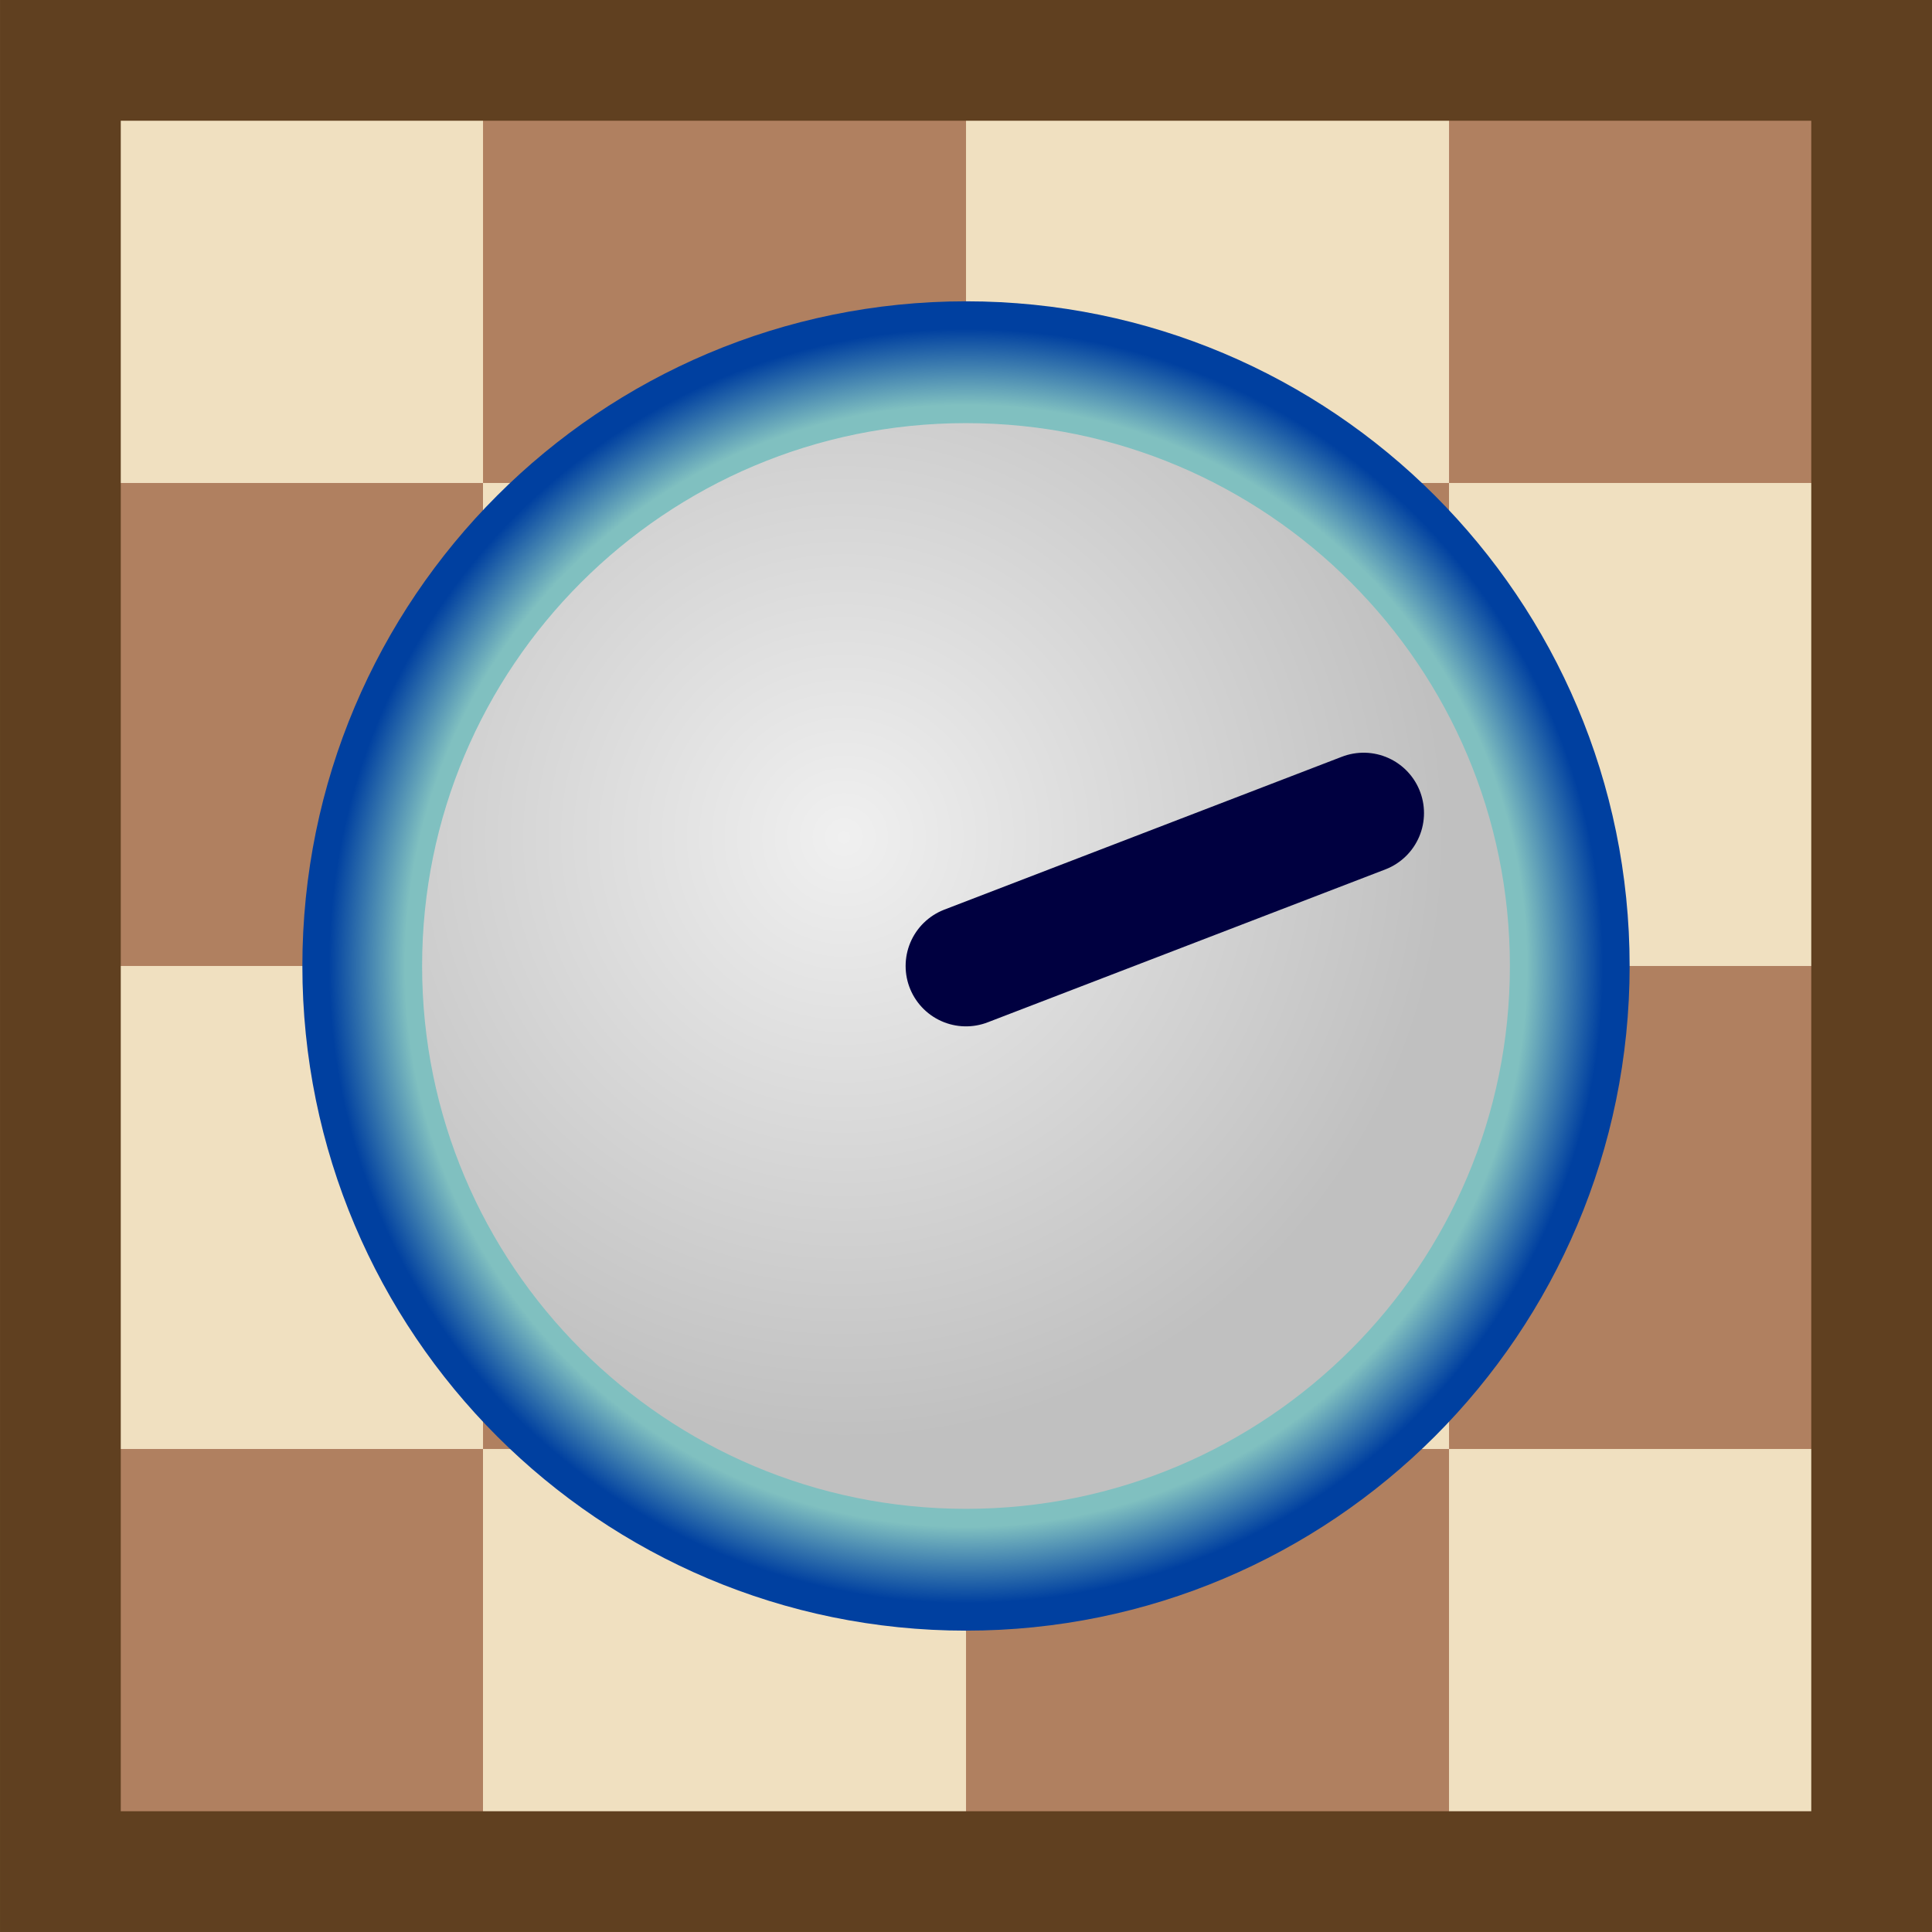
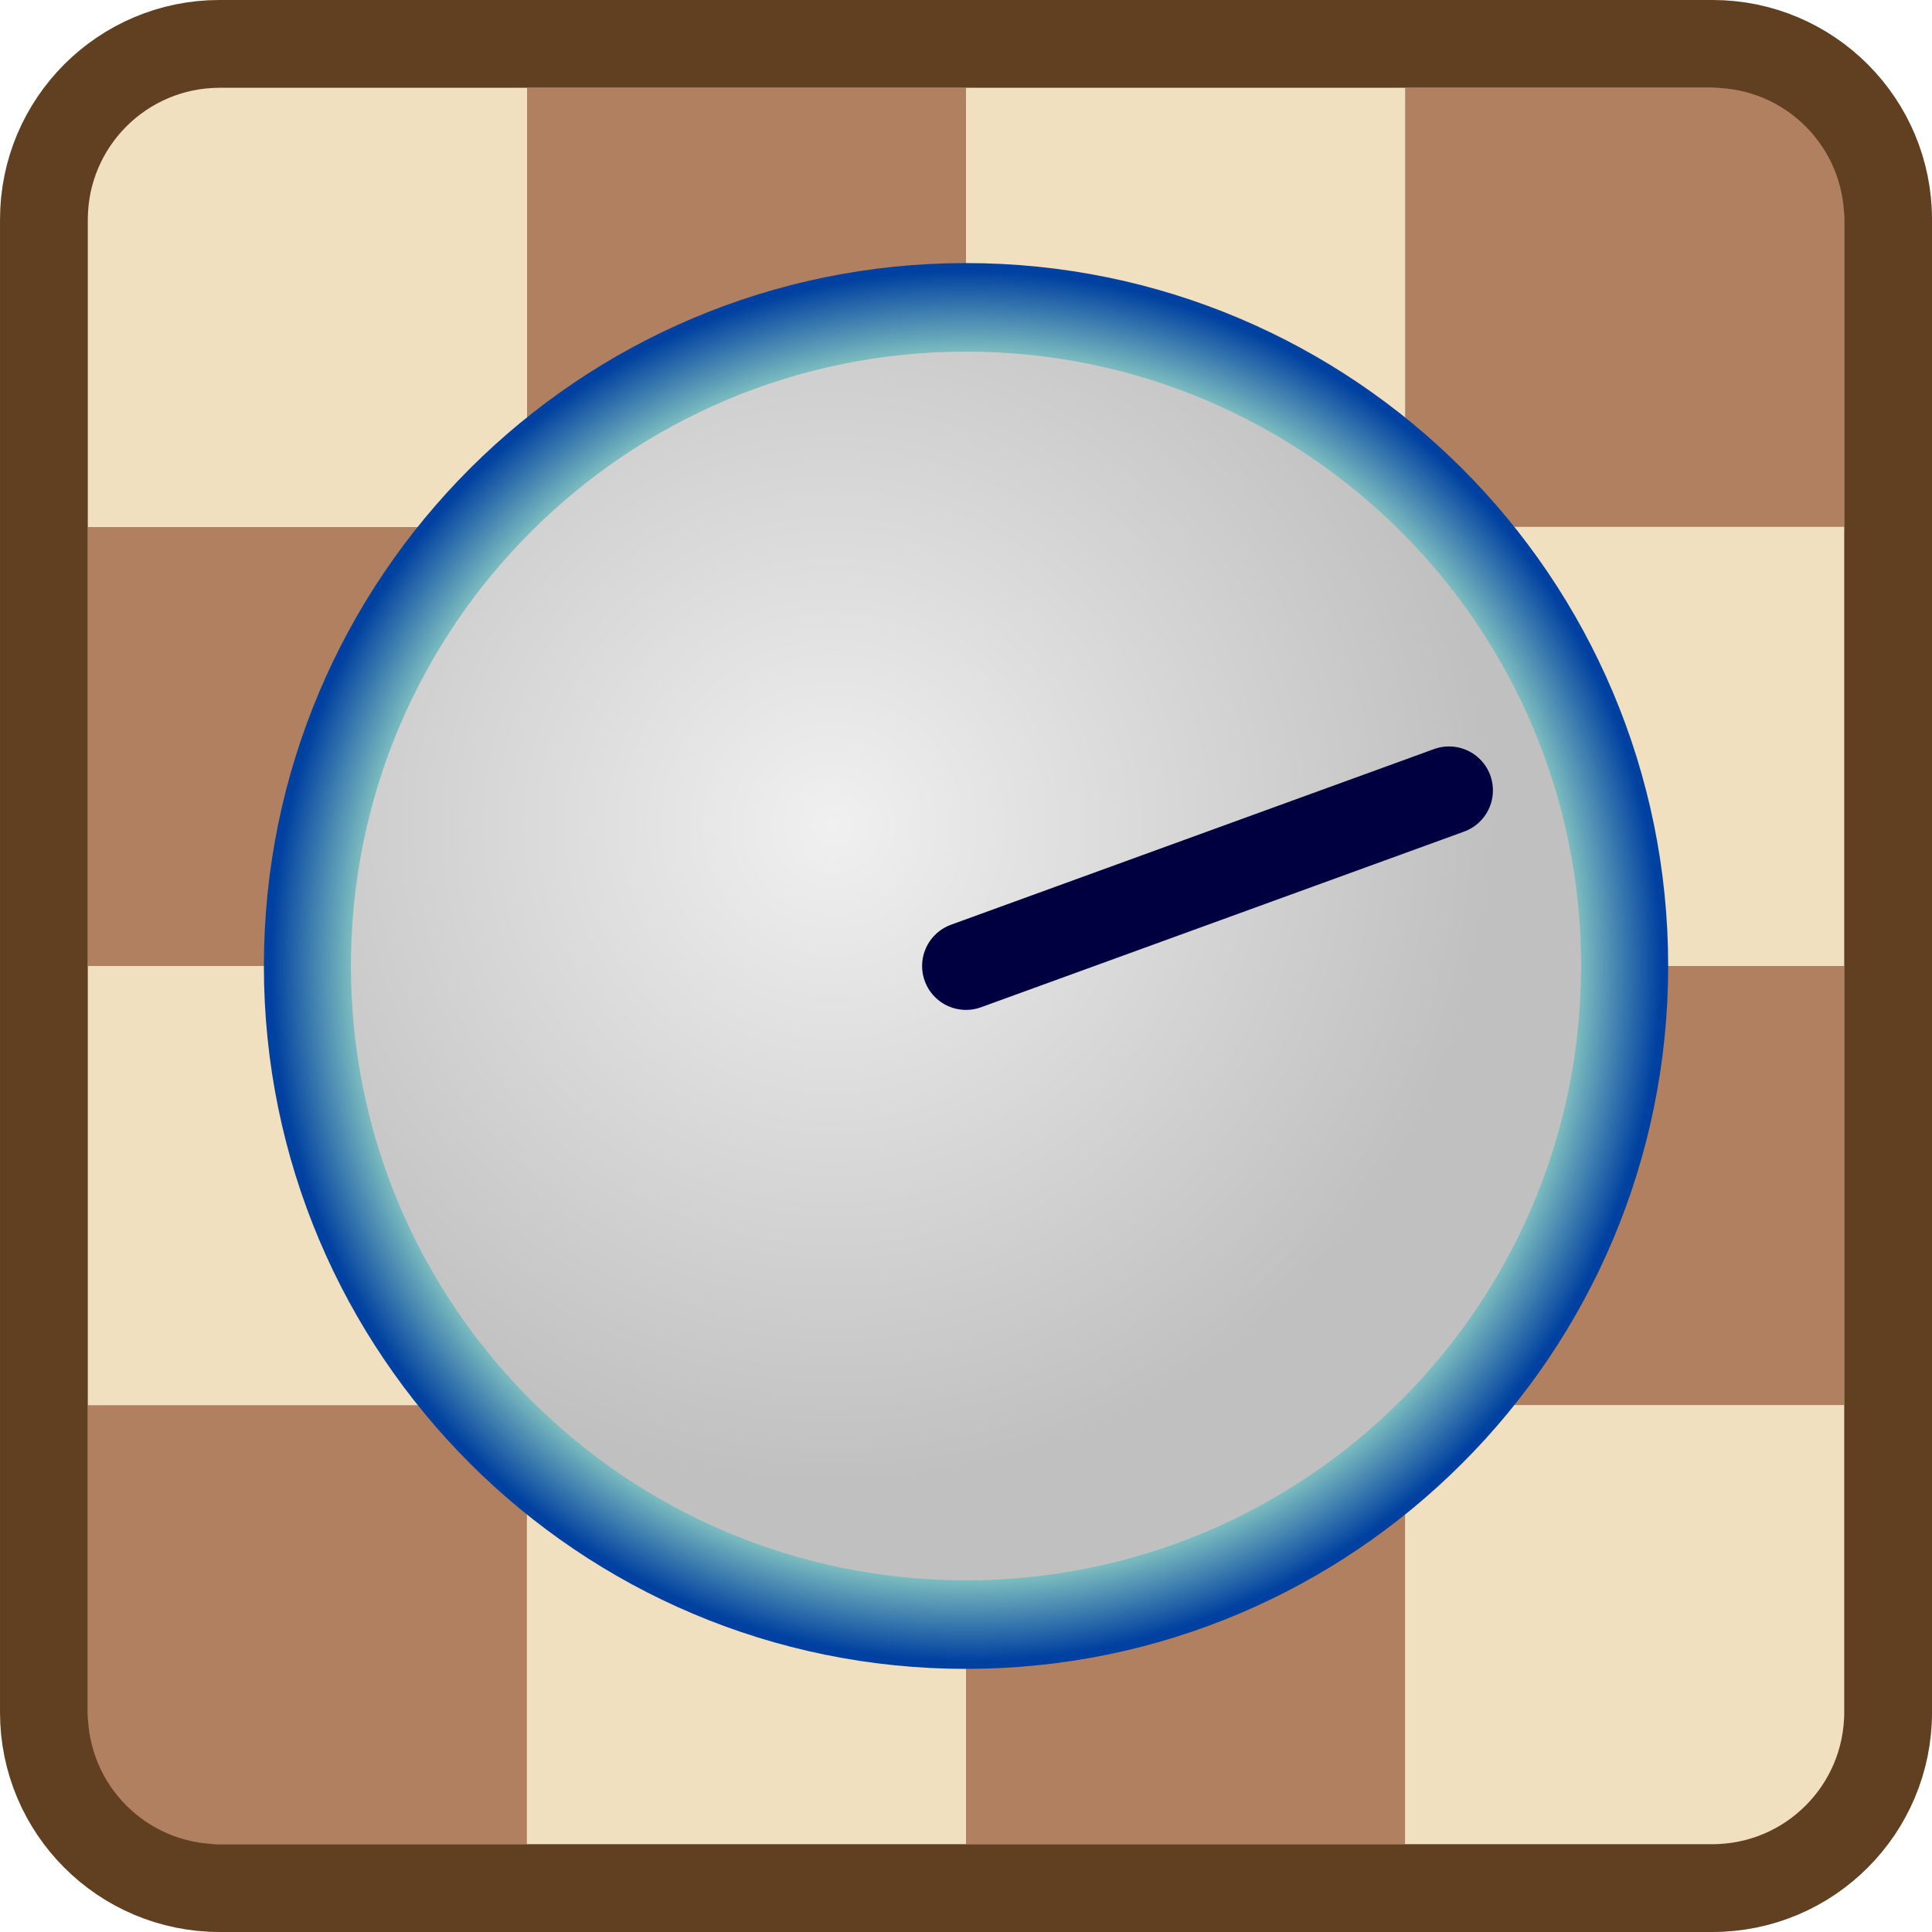
- <svg xmlns="http://www.w3.org/2000/svg" xmlns:xlink="http://www.w3.org/1999/xlink" width="16px" height="16px" id="svg2884" version="1.1">
+ <svg xmlns="http://www.w3.org/2000/svg" xmlns:xlink="http://www.w3.org/1999/xlink" width="22" height="22" id="svg2884" version="1.1">
  <defs id="defs2886">
    <radialGradient xlink:href="#linearGradient4007" id="radialGradient4022" gradientUnits="userSpaceOnUse" gradientTransform="translate(-2.53056e-6,-1.7280004e-5)" cx="24.822" cy="18.915" fx="24.822" fy="18.915" r="16.213" />
    <linearGradient id="linearGradient4007">
      <stop style="stop-color:#f0f0f0;stop-opacity:1;" offset="0" id="stop4009" />
      <stop style="stop-color:#c0c0c0;stop-opacity:1;" offset="1" id="stop4011" />
    </linearGradient>
    <radialGradient xlink:href="#linearGradient3999" id="radialGradient4024" gradientUnits="userSpaceOnUse" gradientTransform="matrix(1,1.7375382e-7,-1.7375404e-7,1.000001,-7.0255084e-6,-2.4508159e-5)" cx="24.822" cy="18.915" fx="24.822" fy="18.915" r="16.213" />
    <linearGradient id="linearGradient3999">
      <stop style="stop-color:#000040;stop-opacity:1;" offset="0" id="stop4001" />
      <stop style="stop-color:#000040;stop-opacity:0;" offset="1" id="stop4003" />
    </linearGradient>
    <radialGradient xlink:href="#linearGradient3989" id="radialGradient4026" gradientUnits="userSpaceOnUse" gradientTransform="matrix(0.9928209,-6.7744893e-8,6.8917963e-8,0.9759219,0.04822556,0.3421602)" cx="6.718" cy="14.21" fx="6.718" fy="14.21" r="12.619" />
    <linearGradient id="linearGradient3989">
      <stop style="stop-color:#80c0c0;stop-opacity:1;" offset="0" id="stop3991" />
      <stop id="stop4015" offset="0.88" style="stop-color:#80c0c0;stop-opacity:1;" />
      <stop style="stop-color:#0040a0;stop-opacity:1;" offset="1" id="stop3993" />
    </linearGradient>
    <radialGradient r="12.619" fy="14.21" fx="6.718" cy="14.21" cx="6.718" gradientTransform="matrix(0.9928209,-6.7744893e-8,6.8917963e-8,0.9759219,0.04822556,0.3421602)" gradientUnits="userSpaceOnUse" id="radialGradient3955" xlink:href="#linearGradient3989" />
+     <radialGradient xlink:href="#linearGradient3989" id="radialGradient3134" gradientUnits="userSpaceOnUse" gradientTransform="matrix(0.9928209,-6.7744893e-8,6.8917963e-8,0.9759219,0.04822556,0.3421602)" cx="6.718" cy="14.21" fx="6.718" fy="14.21" r="12.619" />
+     <radialGradient xlink:href="#linearGradient4007" id="radialGradient3136" gradientUnits="userSpaceOnUse" gradientTransform="translate(-2.53056e-6,-1.7280004e-5)" cx="24.822" cy="18.915" fx="24.822" fy="18.915" r="16.213" />
+     <radialGradient xlink:href="#linearGradient3999" id="radialGradient3138" gradientUnits="userSpaceOnUse" gradientTransform="matrix(1,1.7375382e-7,-1.7375404e-7,1.000001,-7.0255084e-6,-2.4508159e-5)" cx="24.822" cy="18.915" fx="24.822" fy="18.915" r="16.213" />
+     <radialGradient xlink:href="#linearGradient4007" id="radialGradient3145" gradientUnits="userSpaceOnUse" gradientTransform="translate(-2.53056e-6,-1.7280004e-5)" cx="24.822" cy="18.915" fx="24.822" fy="18.915" r="16.213" />
+     <radialGradient xlink:href="#linearGradient3999" id="radialGradient3147" gradientUnits="userSpaceOnUse" gradientTransform="matrix(1,1.7375382e-7,-1.7375404e-7,1.000001,-7.0255084e-6,-2.4508159e-5)" cx="24.822" cy="18.915" fx="24.822" fy="18.915" r="16.213" />
+     <radialGradient xlink:href="#linearGradient3989" id="radialGradient3149" gradientUnits="userSpaceOnUse" gradientTransform="matrix(0.9928209,-6.7744893e-8,6.8917963e-8,0.9759219,0.04822556,0.3421602)" cx="6.718" cy="14.21" fx="6.718" fy="14.21" r="12.619" />
  </defs>
-   <g id="layer1">
+   <g id="layer1" transform="translate(0,6)">
    <g transform="matrix(0.3333333,0,0,0.3333333,1.200495,0.06089123)" id="g3989">
-       <rect y="-0.183" x="32.399" height="12" width="12" id="rect3271-4-5-4-2" style="fill:#b08060;fill-opacity:1;stroke:#000000;stroke-width:0;stroke-linecap:round;stroke-linejoin:round;stroke-miterlimit:4;stroke-opacity:1;stroke-dasharray:none" />
-       <rect y="-0.183" x="-3.601" height="12" width="12" id="rect3277-0-1-7-4-6" style="fill:#f0e0c0;fill-opacity:1;stroke:#000000;stroke-width:0;stroke-linecap:round;stroke-linejoin:round;stroke-miterlimit:4;stroke-opacity:1;stroke-dasharray:none" />
-       <rect y="-0.183" x="20.399" height="12" width="12" id="rect3277-0-1-7-4-6-6" style="fill:#f0e0c0;fill-opacity:1;stroke:#000000;stroke-width:0;stroke-linecap:round;stroke-linejoin:round;stroke-miterlimit:4;stroke-opacity:1;stroke-dasharray:none" />
-       <rect y="-0.183" x="8.399" height="12" width="12" id="rect3271-4-5-4-2-1" style="fill:#b08060;fill-opacity:1;stroke:#000000;stroke-width:0;stroke-linecap:round;stroke-linejoin:round;stroke-miterlimit:4;stroke-opacity:1;stroke-dasharray:none" />
-       <rect y="11.817" x="-3.601" height="12" width="12" id="rect3271-4-5-4-2-4" style="fill:#b08060;fill-opacity:1;stroke:#000000;stroke-width:0;stroke-linecap:round;stroke-linejoin:round;stroke-miterlimit:4;stroke-opacity:1;stroke-dasharray:none" />
-       <rect y="11.817" x="8.399" height="12" width="12" id="rect3277-0-1-7-4-6-0" style="fill:#f0e0c0;fill-opacity:1;stroke:#000000;stroke-width:0;stroke-linecap:round;stroke-linejoin:round;stroke-miterlimit:4;stroke-opacity:1;stroke-dasharray:none" />
-       <rect y="11.817" x="32.399" height="12" width="12" id="rect3277-0-1-7-4-6-6-3" style="fill:#f0e0c0;fill-opacity:1;stroke:#000000;stroke-width:0;stroke-linecap:round;stroke-linejoin:round;stroke-miterlimit:4;stroke-opacity:1;stroke-dasharray:none" />
-       <rect y="11.817" x="20.399" height="12" width="12" id="rect3271-4-5-4-2-1-1" style="fill:#b08060;fill-opacity:1;stroke:#000000;stroke-width:0;stroke-linecap:round;stroke-linejoin:round;stroke-miterlimit:4;stroke-opacity:1;stroke-dasharray:none" />
-       <rect y="23.817" x="32.399" height="12" width="12" id="rect3271-4-5-4-2-8" style="fill:#b08060;fill-opacity:1;stroke:#000000;stroke-width:0;stroke-linecap:round;stroke-linejoin:round;stroke-miterlimit:4;stroke-opacity:1;stroke-dasharray:none" />
-       <rect y="23.817" x="-3.601" height="12" width="12" id="rect3277-0-1-7-4-6-7" style="fill:#f0e0c0;fill-opacity:1;stroke:#000000;stroke-width:0;stroke-linecap:round;stroke-linejoin:round;stroke-miterlimit:4;stroke-opacity:1;stroke-dasharray:none" />
-       <rect y="23.817" x="20.399" height="12" width="12" id="rect3277-0-1-7-4-6-6-6" style="fill:#f0e0c0;fill-opacity:1;stroke:#000000;stroke-width:0;stroke-linecap:round;stroke-linejoin:round;stroke-miterlimit:4;stroke-opacity:1;stroke-dasharray:none" />
-       <rect y="23.817" x="8.399" height="12" width="12" id="rect3271-4-5-4-2-1-5" style="fill:#b08060;fill-opacity:1;stroke:#000000;stroke-width:0;stroke-linecap:round;stroke-linejoin:round;stroke-miterlimit:4;stroke-opacity:1;stroke-dasharray:none" />
-       <rect y="35.817" x="-3.601" height="12" width="12" id="rect3271-4-5-4-2-4-5" style="fill:#b08060;fill-opacity:1;stroke:#000000;stroke-width:0;stroke-linecap:round;stroke-linejoin:round;stroke-miterlimit:4;stroke-opacity:1;stroke-dasharray:none" />
-       <rect y="35.817" x="8.399" height="12" width="12" id="rect3277-0-1-7-4-6-0-4" style="fill:#f0e0c0;fill-opacity:1;stroke:#000000;stroke-width:0;stroke-linecap:round;stroke-linejoin:round;stroke-miterlimit:4;stroke-opacity:1;stroke-dasharray:none" />
-       <rect y="35.817" x="32.399" height="12" width="12" id="rect3277-0-1-7-4-6-6-3-9" style="fill:#f0e0c0;fill-opacity:1;stroke:#000000;stroke-width:0;stroke-linecap:round;stroke-linejoin:round;stroke-miterlimit:4;stroke-opacity:1;stroke-dasharray:none" />
-       <rect y="35.817" x="20.399" height="12" width="12" id="rect3271-4-5-4-2-1-1-4" style="fill:#b08060;fill-opacity:1;stroke:#000000;stroke-width:0;stroke-linecap:round;stroke-linejoin:round;stroke-miterlimit:4;stroke-opacity:1;stroke-dasharray:none" />
-       <rect rx="0" ry="0" y="1.317" x="-2.101" height="45" width="45" id="rect3301" style="fill:none;stroke:#604020;stroke-width:3;stroke-linecap:square;stroke-linejoin:miter;stroke-miterlimit:4;stroke-opacity:1;stroke-dasharray:none" />
-       <g transform="matrix(0.9457425,0,0,0.9457425,-64.41119,-6.234953)" id="g4094">
-         <path transform="matrix(0,-0.9782646,0.9782646,0,67.96697,52.67674)" d="m 37.578,22.191 a 16.213,16.213 0 1 1 -32.426,0 16.213,16.213 0 1 1 32.426,0 z" id="path2852" style="fill:url(#radialGradient4022);fill-opacity:1;stroke:url(#radialGradient4024);stroke-width:0;marker-start:none" />
-         <path id="path3890" d="M 89.675,31.776 100.121,27.759" style="fill:none;stroke:#000040;stroke-width:3.172;stroke-linecap:round;stroke-linejoin:miter;stroke-miterlimit:4;stroke-opacity:1;stroke-dasharray:none" />
-         <path transform="matrix(1.336268,0,0,1.359407,80.69886,12.45868)" d="m 18.587,14.21 a 11.869,11.667 0 1 1 -23.739,0 11.869,11.667 0 1 1 23.739,0 z" id="path3987" style="fill:none;stroke:url(#radialGradient3955);stroke-width:2.354;stroke-linecap:round;stroke-linejoin:bevel;stroke-miterlimit:4;stroke-opacity:1;stroke-dasharray:none" />
+       <rect y="29.817" x="14.399" height="15" width="15" id="rect3277-0-1-7-4-6" style="fill:#f0e0c0;fill-opacity:1;stroke:#000000;stroke-width:0;stroke-linecap:round;stroke-linejoin:round;stroke-miterlimit:4;stroke-opacity:1;stroke-dasharray:none" />
+       <rect y="29.817" x="-0.601" height="15" width="15" id="rect3271-4-5-4-2-1" style="fill:#b08060;fill-opacity:1;stroke:#000000;stroke-width:0;stroke-linecap:round;stroke-linejoin:round;stroke-miterlimit:4;stroke-opacity:1;stroke-dasharray:none" />
+       <rect y="29.817" x="44.399" height="15" width="15" id="rect3277-0-1-7-4-6-7" style="fill:#f0e0c0;fill-opacity:1;stroke:#000000;stroke-width:0;stroke-linecap:round;stroke-linejoin:round;stroke-miterlimit:4;stroke-opacity:1;stroke-dasharray:none" />
+       <rect y="29.817" x="29.399" height="15" width="15" id="rect3271-4-5-4-2-1-6" style="fill:#b08060;fill-opacity:1;stroke:#000000;stroke-width:0;stroke-linecap:round;stroke-linejoin:round;stroke-miterlimit:4;stroke-opacity:1;stroke-dasharray:none" />
+       <rect y="14.817" x="29.399" height="15" width="15" id="rect3277-0-1-7-4-6-9" style="fill:#f0e0c0;fill-opacity:1;stroke:#000000;stroke-width:0;stroke-linecap:round;stroke-linejoin:round;stroke-miterlimit:4;stroke-opacity:1;stroke-dasharray:none" />
+       <rect y="14.817" x="14.399" height="15" width="15" id="rect3271-4-5-4-2-1-3" style="fill:#b08060;fill-opacity:1;stroke:#000000;stroke-width:0;stroke-linecap:round;stroke-linejoin:round;stroke-miterlimit:4;stroke-opacity:1;stroke-dasharray:none" />
+       <rect y="14.817" x="-0.601" height="15" width="15" id="rect3277-0-1-7-4-6-7-0" style="fill:#f0e0c0;fill-opacity:1;stroke:#000000;stroke-width:0;stroke-linecap:round;stroke-linejoin:round;stroke-miterlimit:4;stroke-opacity:1;stroke-dasharray:none" />
+       <rect y="14.817" x="44.399" height="15" width="15" id="rect3271-4-5-4-2-1-6-0" style="fill:#b08060;fill-opacity:1;stroke:#000000;stroke-width:0;stroke-linecap:round;stroke-linejoin:round;stroke-miterlimit:4;stroke-opacity:1;stroke-dasharray:none" />
+       <rect y="-0.183" x="14.399" height="15" width="15" id="rect3277-0-1-7-4-6-3" style="fill:#f0e0c0;fill-opacity:1;stroke:#000000;stroke-width:0;stroke-linecap:round;stroke-linejoin:round;stroke-miterlimit:4;stroke-opacity:1;stroke-dasharray:none" />
+       <rect y="-0.183" x="-0.601" height="15" width="15" id="rect3271-4-5-4-2-1-2" style="fill:#b08060;fill-opacity:1;stroke:#000000;stroke-width:0;stroke-linecap:round;stroke-linejoin:round;stroke-miterlimit:4;stroke-opacity:1;stroke-dasharray:none" />
+       <rect y="-0.183" x="44.399" height="15" width="15" id="rect3277-0-1-7-4-6-7-6" style="fill:#f0e0c0;fill-opacity:1;stroke:#000000;stroke-width:0;stroke-linecap:round;stroke-linejoin:round;stroke-miterlimit:4;stroke-opacity:1;stroke-dasharray:none" />
+       <rect y="-0.183" x="29.399" height="15" width="15" id="rect3271-4-5-4-2-1-6-6" style="fill:#b08060;fill-opacity:1;stroke:#000000;stroke-width:0;stroke-linecap:round;stroke-linejoin:round;stroke-miterlimit:4;stroke-opacity:1;stroke-dasharray:none" />
+       <rect y="-15.183" x="29.399" height="15" width="15" id="rect3277-0-1-7-4-6-9-0" style="fill:#f0e0c0;fill-opacity:1;stroke:#000000;stroke-width:0;stroke-linecap:round;stroke-linejoin:round;stroke-miterlimit:4;stroke-opacity:1;stroke-dasharray:none" />
+       <rect y="-15.183" x="14.399" height="15" width="15" id="rect3271-4-5-4-2-1-3-2" style="fill:#b08060;fill-opacity:1;stroke:#000000;stroke-width:0;stroke-linecap:round;stroke-linejoin:round;stroke-miterlimit:4;stroke-opacity:1;stroke-dasharray:none" />
+       <rect y="-15.183" x="-0.601" height="15" width="15" id="rect3277-0-1-7-4-6-7-0-2" style="fill:#f0e0c0;fill-opacity:1;stroke:#000000;stroke-width:0;stroke-linecap:round;stroke-linejoin:round;stroke-miterlimit:4;stroke-opacity:1;stroke-dasharray:none" />
+       <rect y="-15.183" x="44.399" height="15" width="15" id="rect3271-4-5-4-2-1-6-0-6" style="fill:#b08060;fill-opacity:1;stroke:#000000;stroke-width:0;stroke-linecap:round;stroke-linejoin:round;stroke-miterlimit:4;stroke-opacity:1;stroke-dasharray:none" />
+       <rect rx="6" ry="6" y="-16.683" x="-2.101" height="63" width="63" id="rect3301" style="fill:none;stroke:#604020;stroke-width:3;stroke-linecap:square;stroke-linejoin:miter;stroke-miterlimit:4;stroke-opacity:1;stroke-dasharray:none" />
+       <g id="g3140" transform="translate(69,-9)">
+         <path transform="matrix(0,-1.38778,1.38778,0,-70.39715,53.46686)" d="m 37.578,22.191 c 0,8.954 -7.259,16.213 -16.213,16.213 -8.954,0 -16.213,-7.259 -16.213,-16.213 0,-8.954 7.259,-16.213 16.213,-16.213 8.954,0 16.213,7.259 16.213,16.213 z" id="path2852" style="fill:url(#radialGradient3145);fill-opacity:1;stroke:url(#radialGradient3147);stroke-width:0;marker-start:none" />
+         <path id="path3890" d="m -39.601,23.817 16.5,-6" style="fill:none;stroke:#000040;stroke-width:3;stroke-linecap:round;stroke-linejoin:miter;stroke-miterlimit:4;stroke-opacity:1;stroke-dasharray:none" />
+         <path transform="matrix(1.895648,0,0,1.928473,-52.33553,-3.587041)" d="m 18.587,14.21 c 0,6.444 -5.314,11.667 -11.869,11.667 -6.555,0 -11.869,-5.224 -11.869,-11.667 0,-6.444 5.314,-11.667 11.869,-11.667 6.555,0 11.869,5.224 11.869,11.667 z" id="path3987" style="fill:none;stroke:url(#radialGradient3149);stroke-width:1.569;stroke-linecap:round;stroke-linejoin:bevel;stroke-miterlimit:4;stroke-opacity:1;stroke-dasharray:none" />
      </g>
    </g>
  </g>
</svg>
